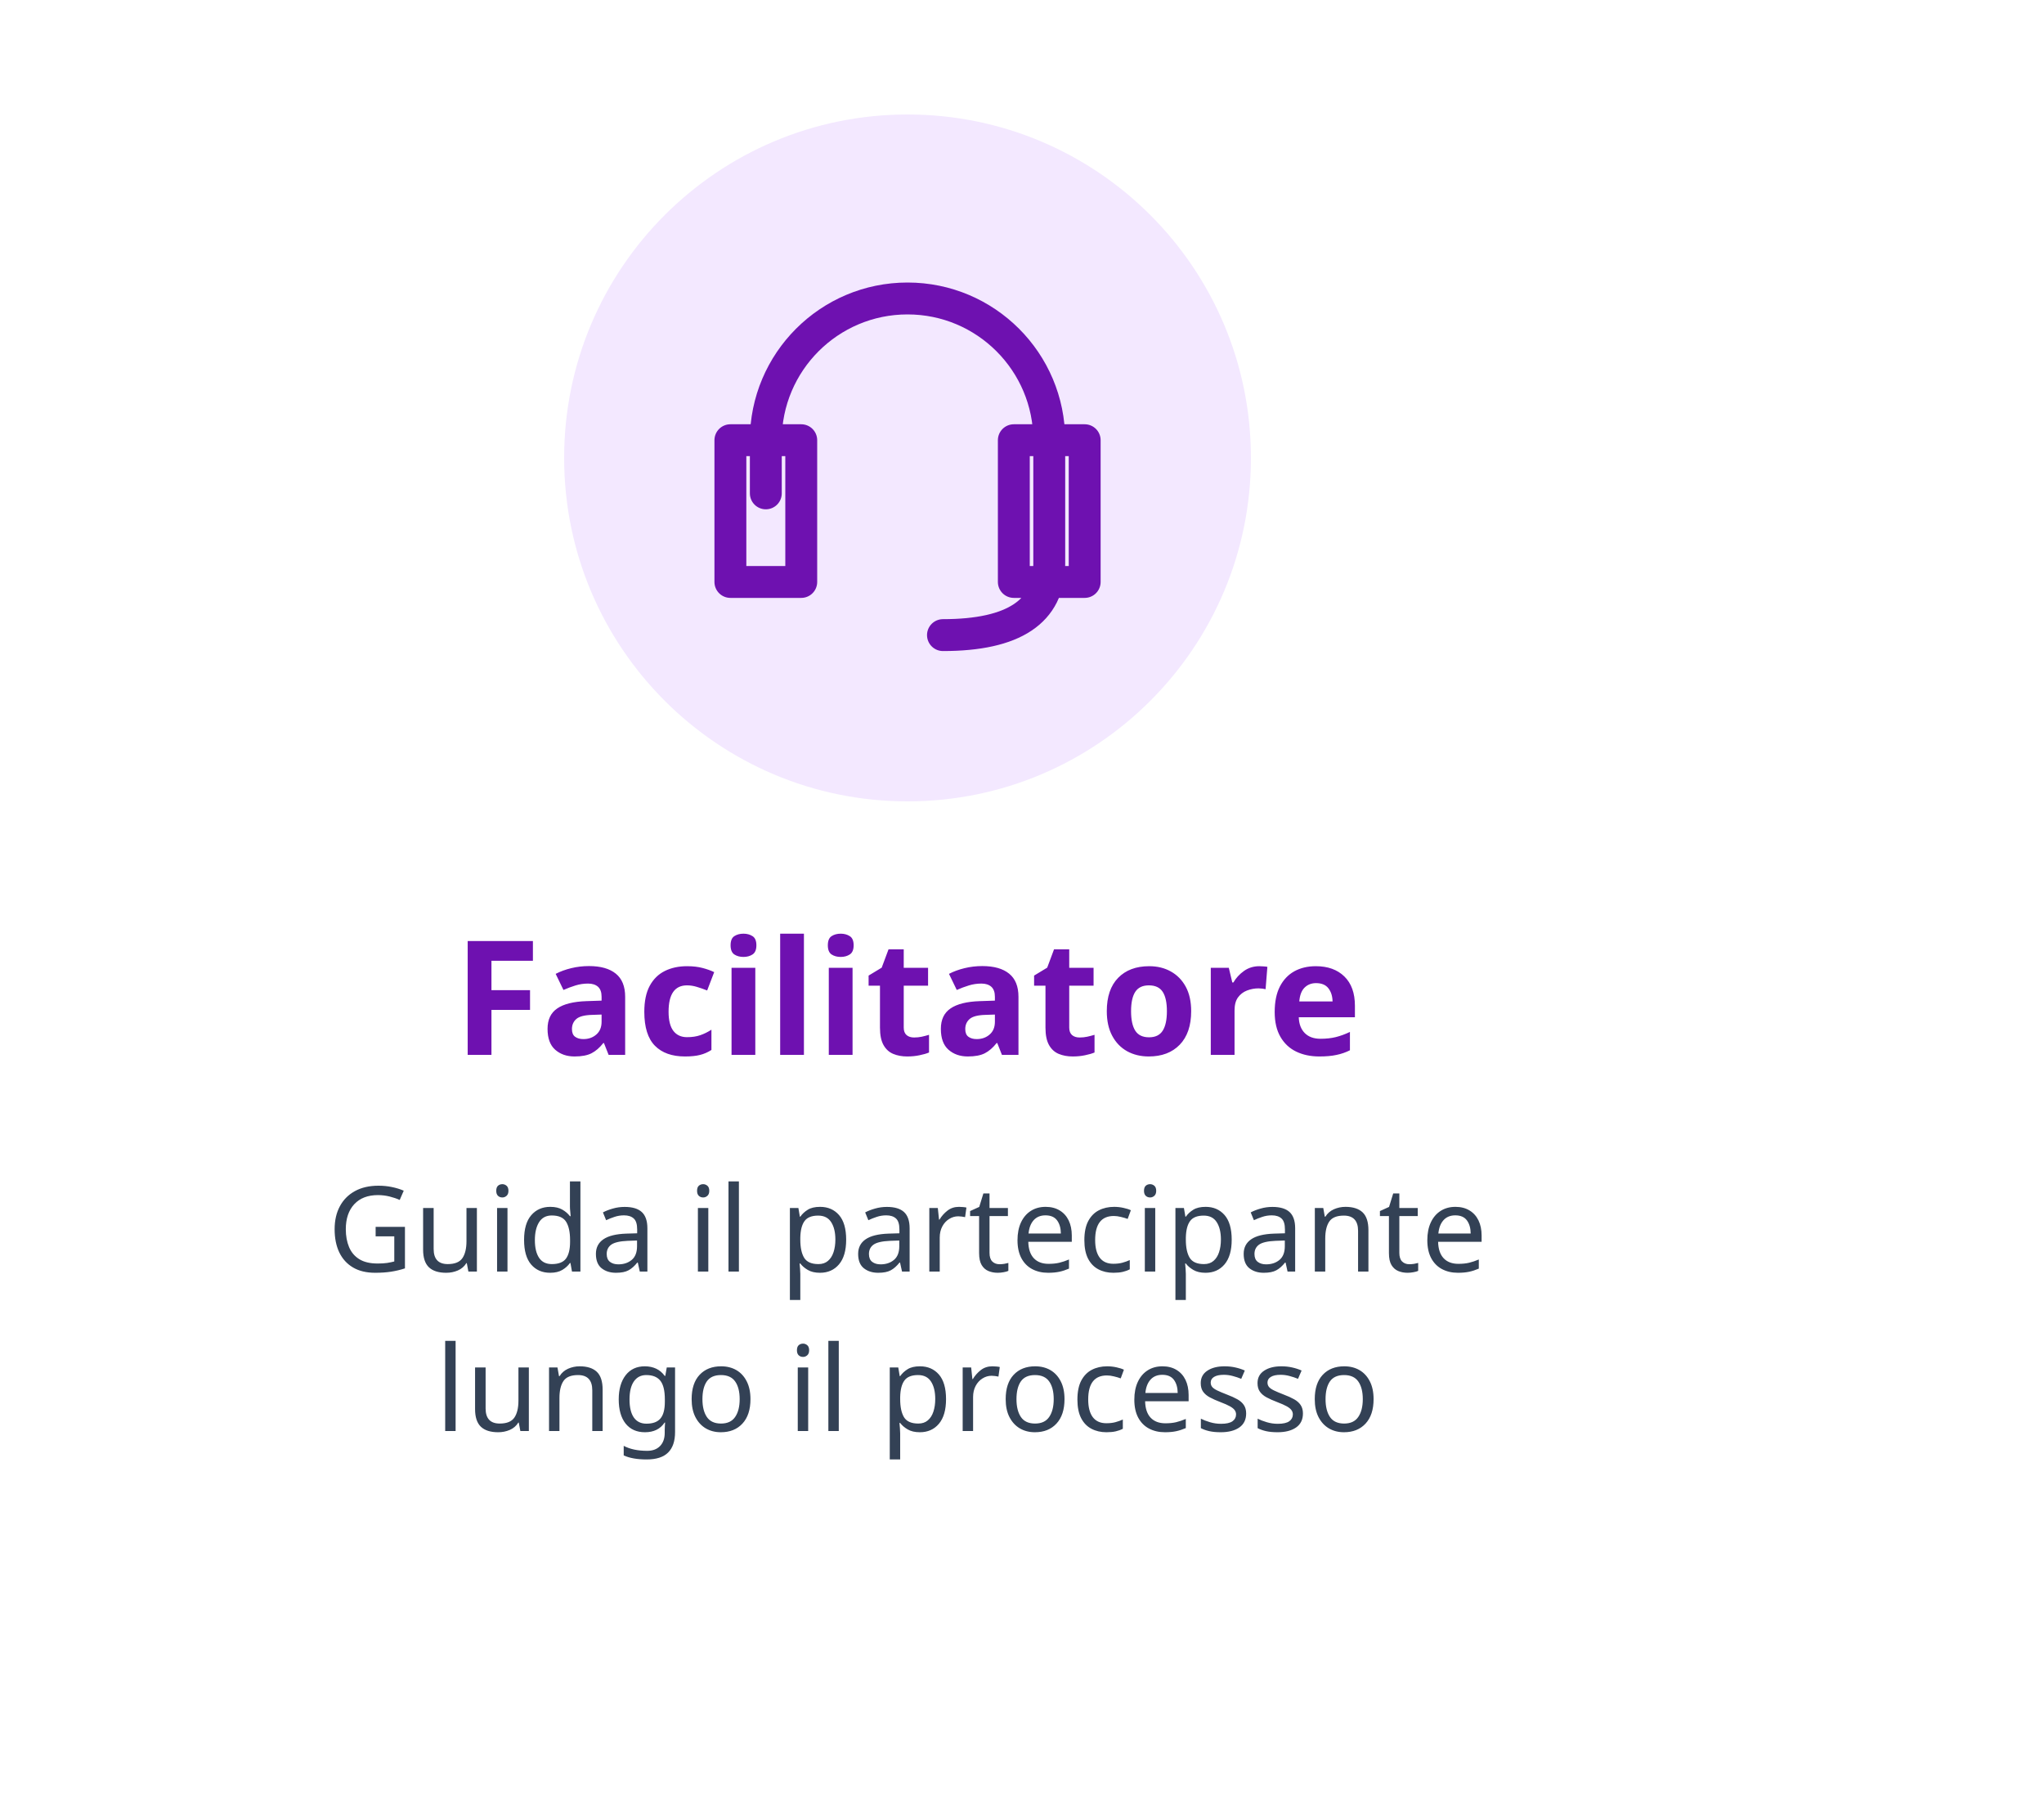
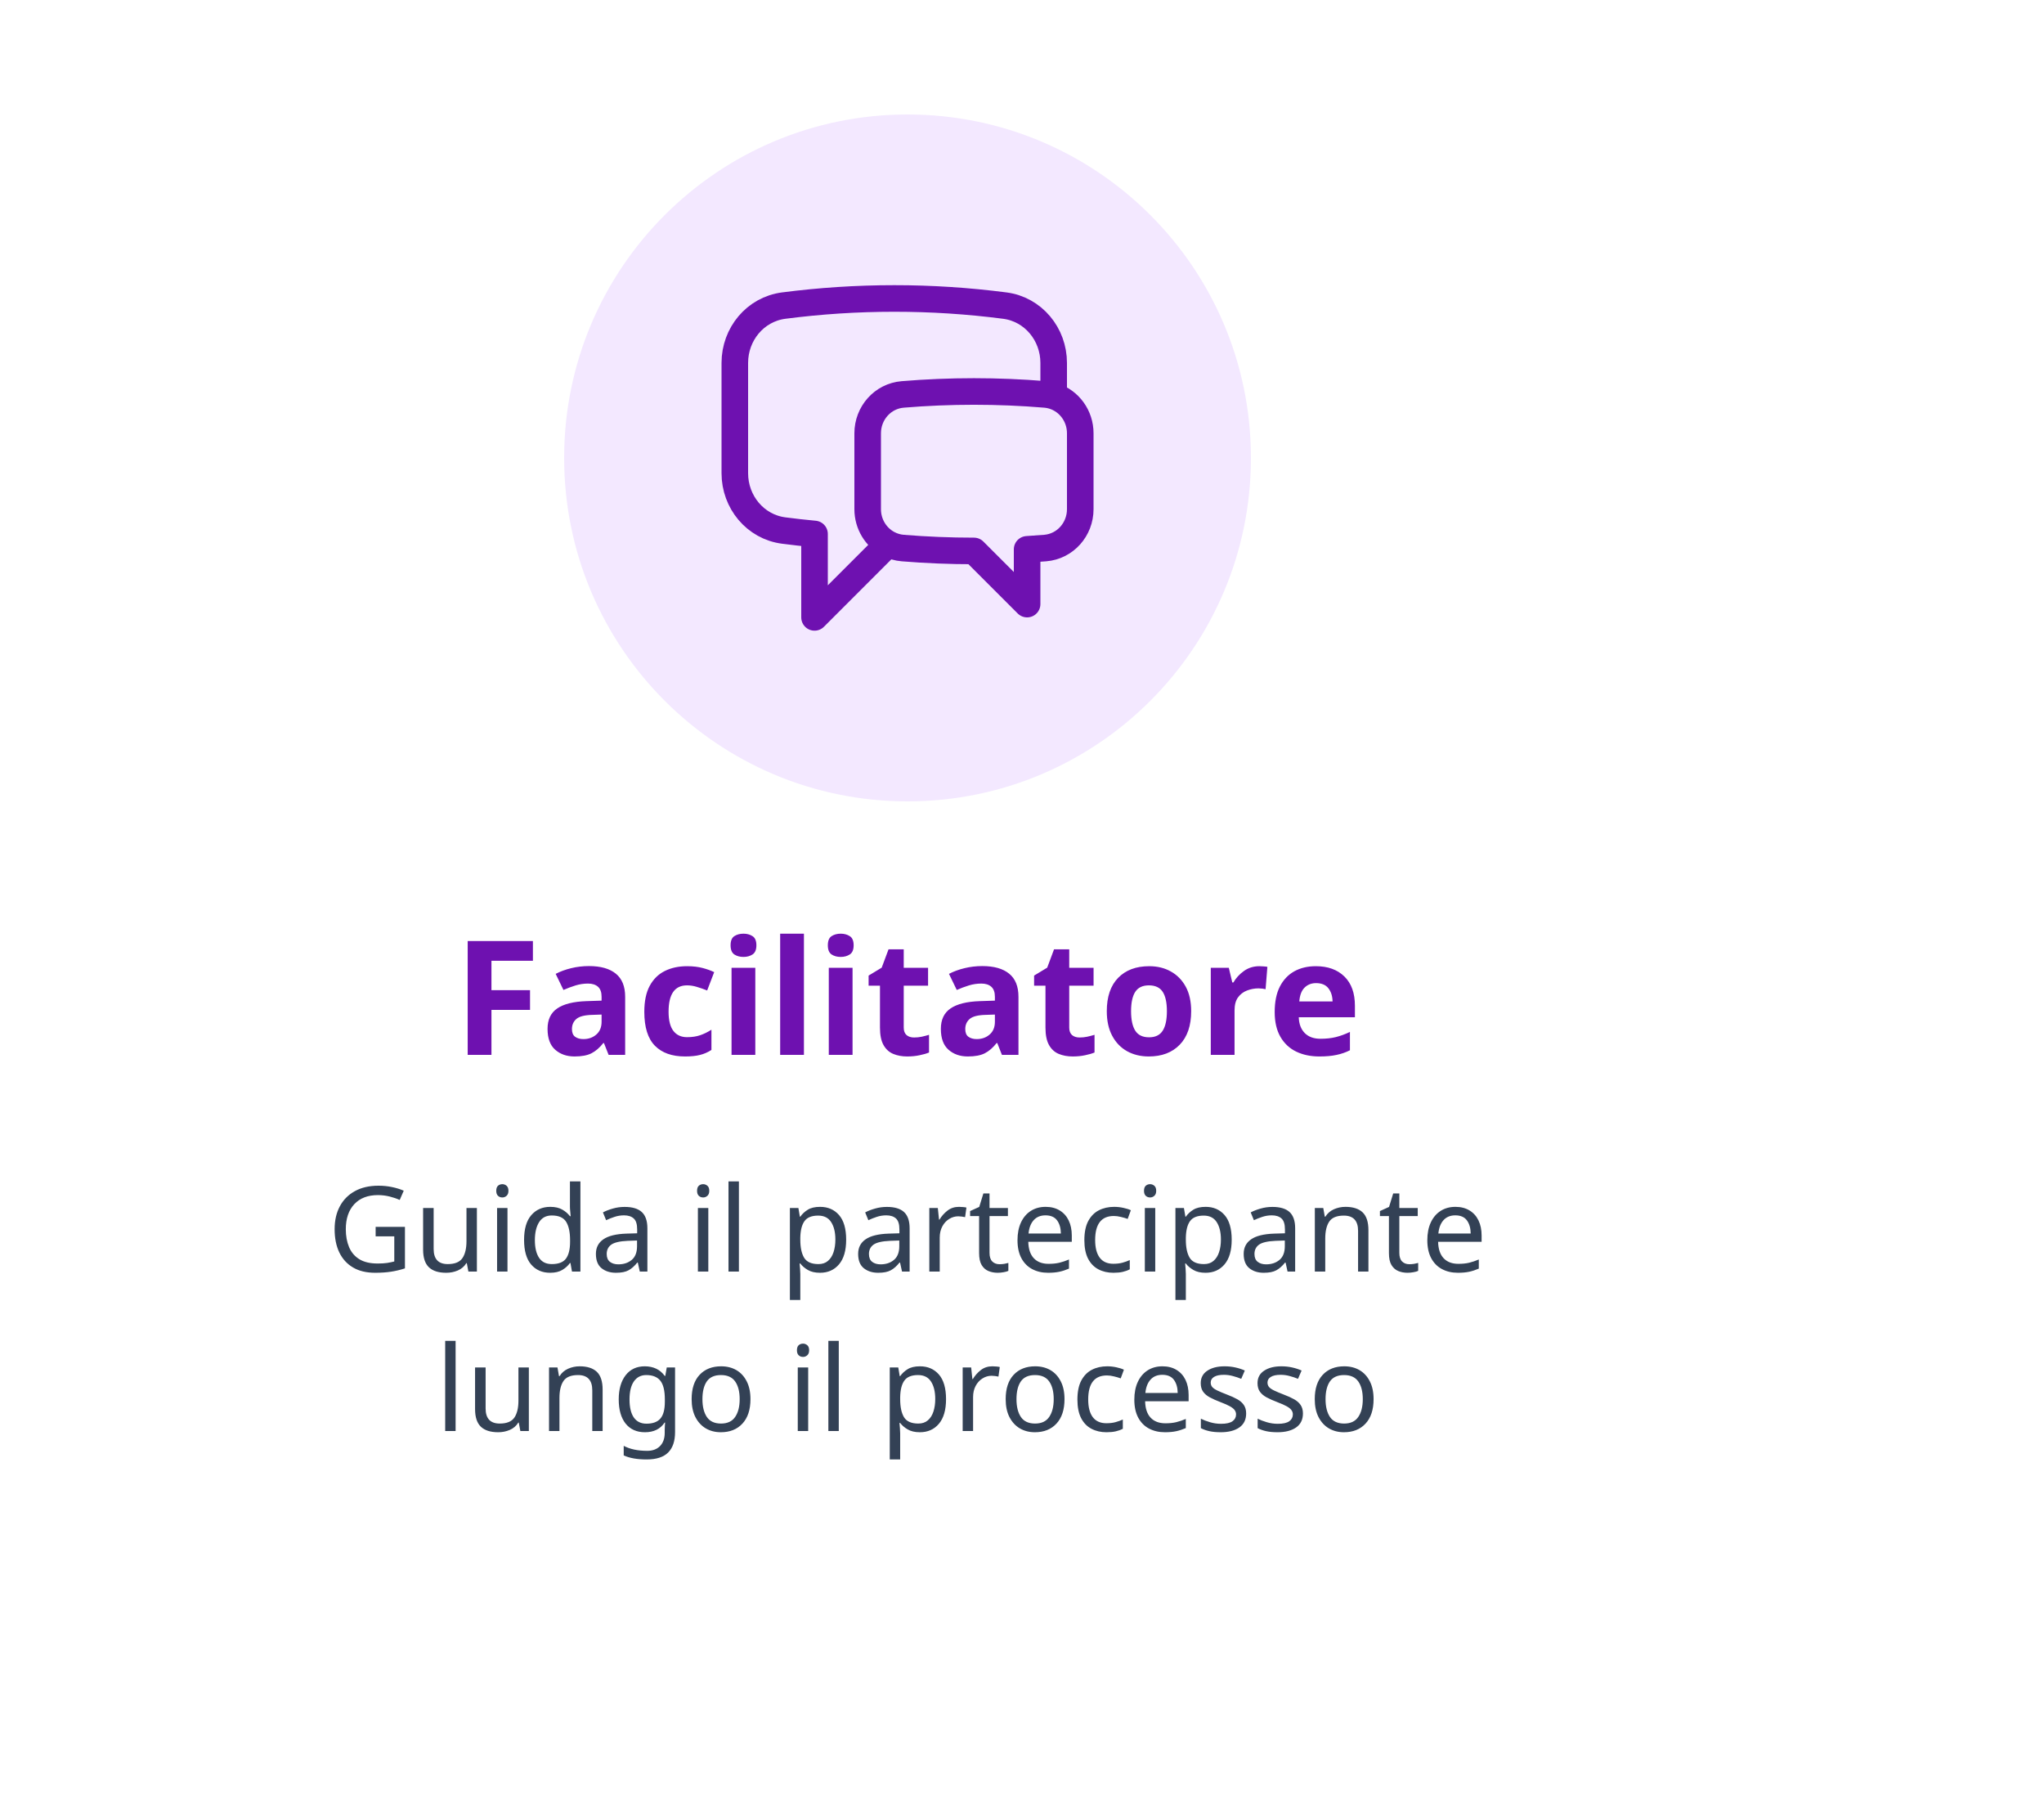
<svg xmlns="http://www.w3.org/2000/svg" width="500" height="440" viewBox="0 0 500 440" role="img">
  <defs>
    <marker id="arrow" markerWidth="9" markerHeight="9" refX="8" refY="4" orient="auto" markerUnits="userSpaceOnUse">
      <path d="M 0 0 L 8 4 L 0 8" fill="none" stroke="#6e11b0" stroke-width="2" />
    </marker>
    <marker id="green-arrow" markerWidth="9" markerHeight="9" refX="8" refY="4" orient="auto" markerUnits="userSpaceOnUse">
      <path d="M 0 0 L 8 4 L 0 8" fill="none" stroke="#1a6018" stroke-width="2" />
    </marker>
  </defs>
  <circle cx="222" cy="112" r="84" fill="#f3e8ff" />
-   <g transform="translate(170 60) scale(4.333333)">
-     <path d="M 4 14 V 11 a 8 8 0 0 1 16 0 v 7 q 0 4 -6 4 M 2 11 h 4 v 8 H 2 Z M 18 11 h 4 v 8 h -4 Z" stroke="#6e11b0" stroke-width="1.8" fill="none" stroke-linecap="round" stroke-linejoin="round" />
+   <g data-heroicon="chat-bubble-left-right" transform="translate(170 60) scale(4.333333)">
+     <path d="M20.25 8.511c.884.284 1.5 1.128 1.5 2.097v4.286c0 1.136-.847 2.1-1.98 2.193-.34.027-.68.052-1.02.072v3.091l-3-3c-1.354 0-2.694-.055-4.02-.163a2.115 2.115 0 0 1-.825-.242m9.345-8.334a2.126 2.126 0 0 0-.476-.095 48.64 48.64 0 0 0-8.048 0c-1.131.094-1.976 1.057-1.976 2.192v4.286c0 .837.46 1.58 1.155 1.951m9.345-8.334V6.637c0-1.621-1.152-3.026-2.76-3.235A48.455 48.455 0 0 0 11.25 3c-2.115 0-4.198.137-6.24.402-1.608.209-2.76 1.614-2.76 3.235v6.226c0 1.621 1.152 3.026 2.76 3.235.577.075 1.157.14 1.74.194V21l4.155-4.155" stroke="#6e11b0" stroke-width="1.5" fill="none" stroke-linecap="round" stroke-linejoin="round" />
  </g>
  <text x="222" y="258" font-size="39" font-weight="700" fill="#6e11b0" text-anchor="middle" font-family="Nunito Sans">Facilitatore</text>
  <text x="222" y="311" font-size="29" font-weight="400" fill="#334155" text-anchor="middle" font-family="Nunito Sans">Guida il partecipante</text>
  <text x="222" y="350" font-size="29" font-weight="400" fill="#334155" text-anchor="middle" font-family="Nunito Sans">lungo il processo</text>
</svg>
